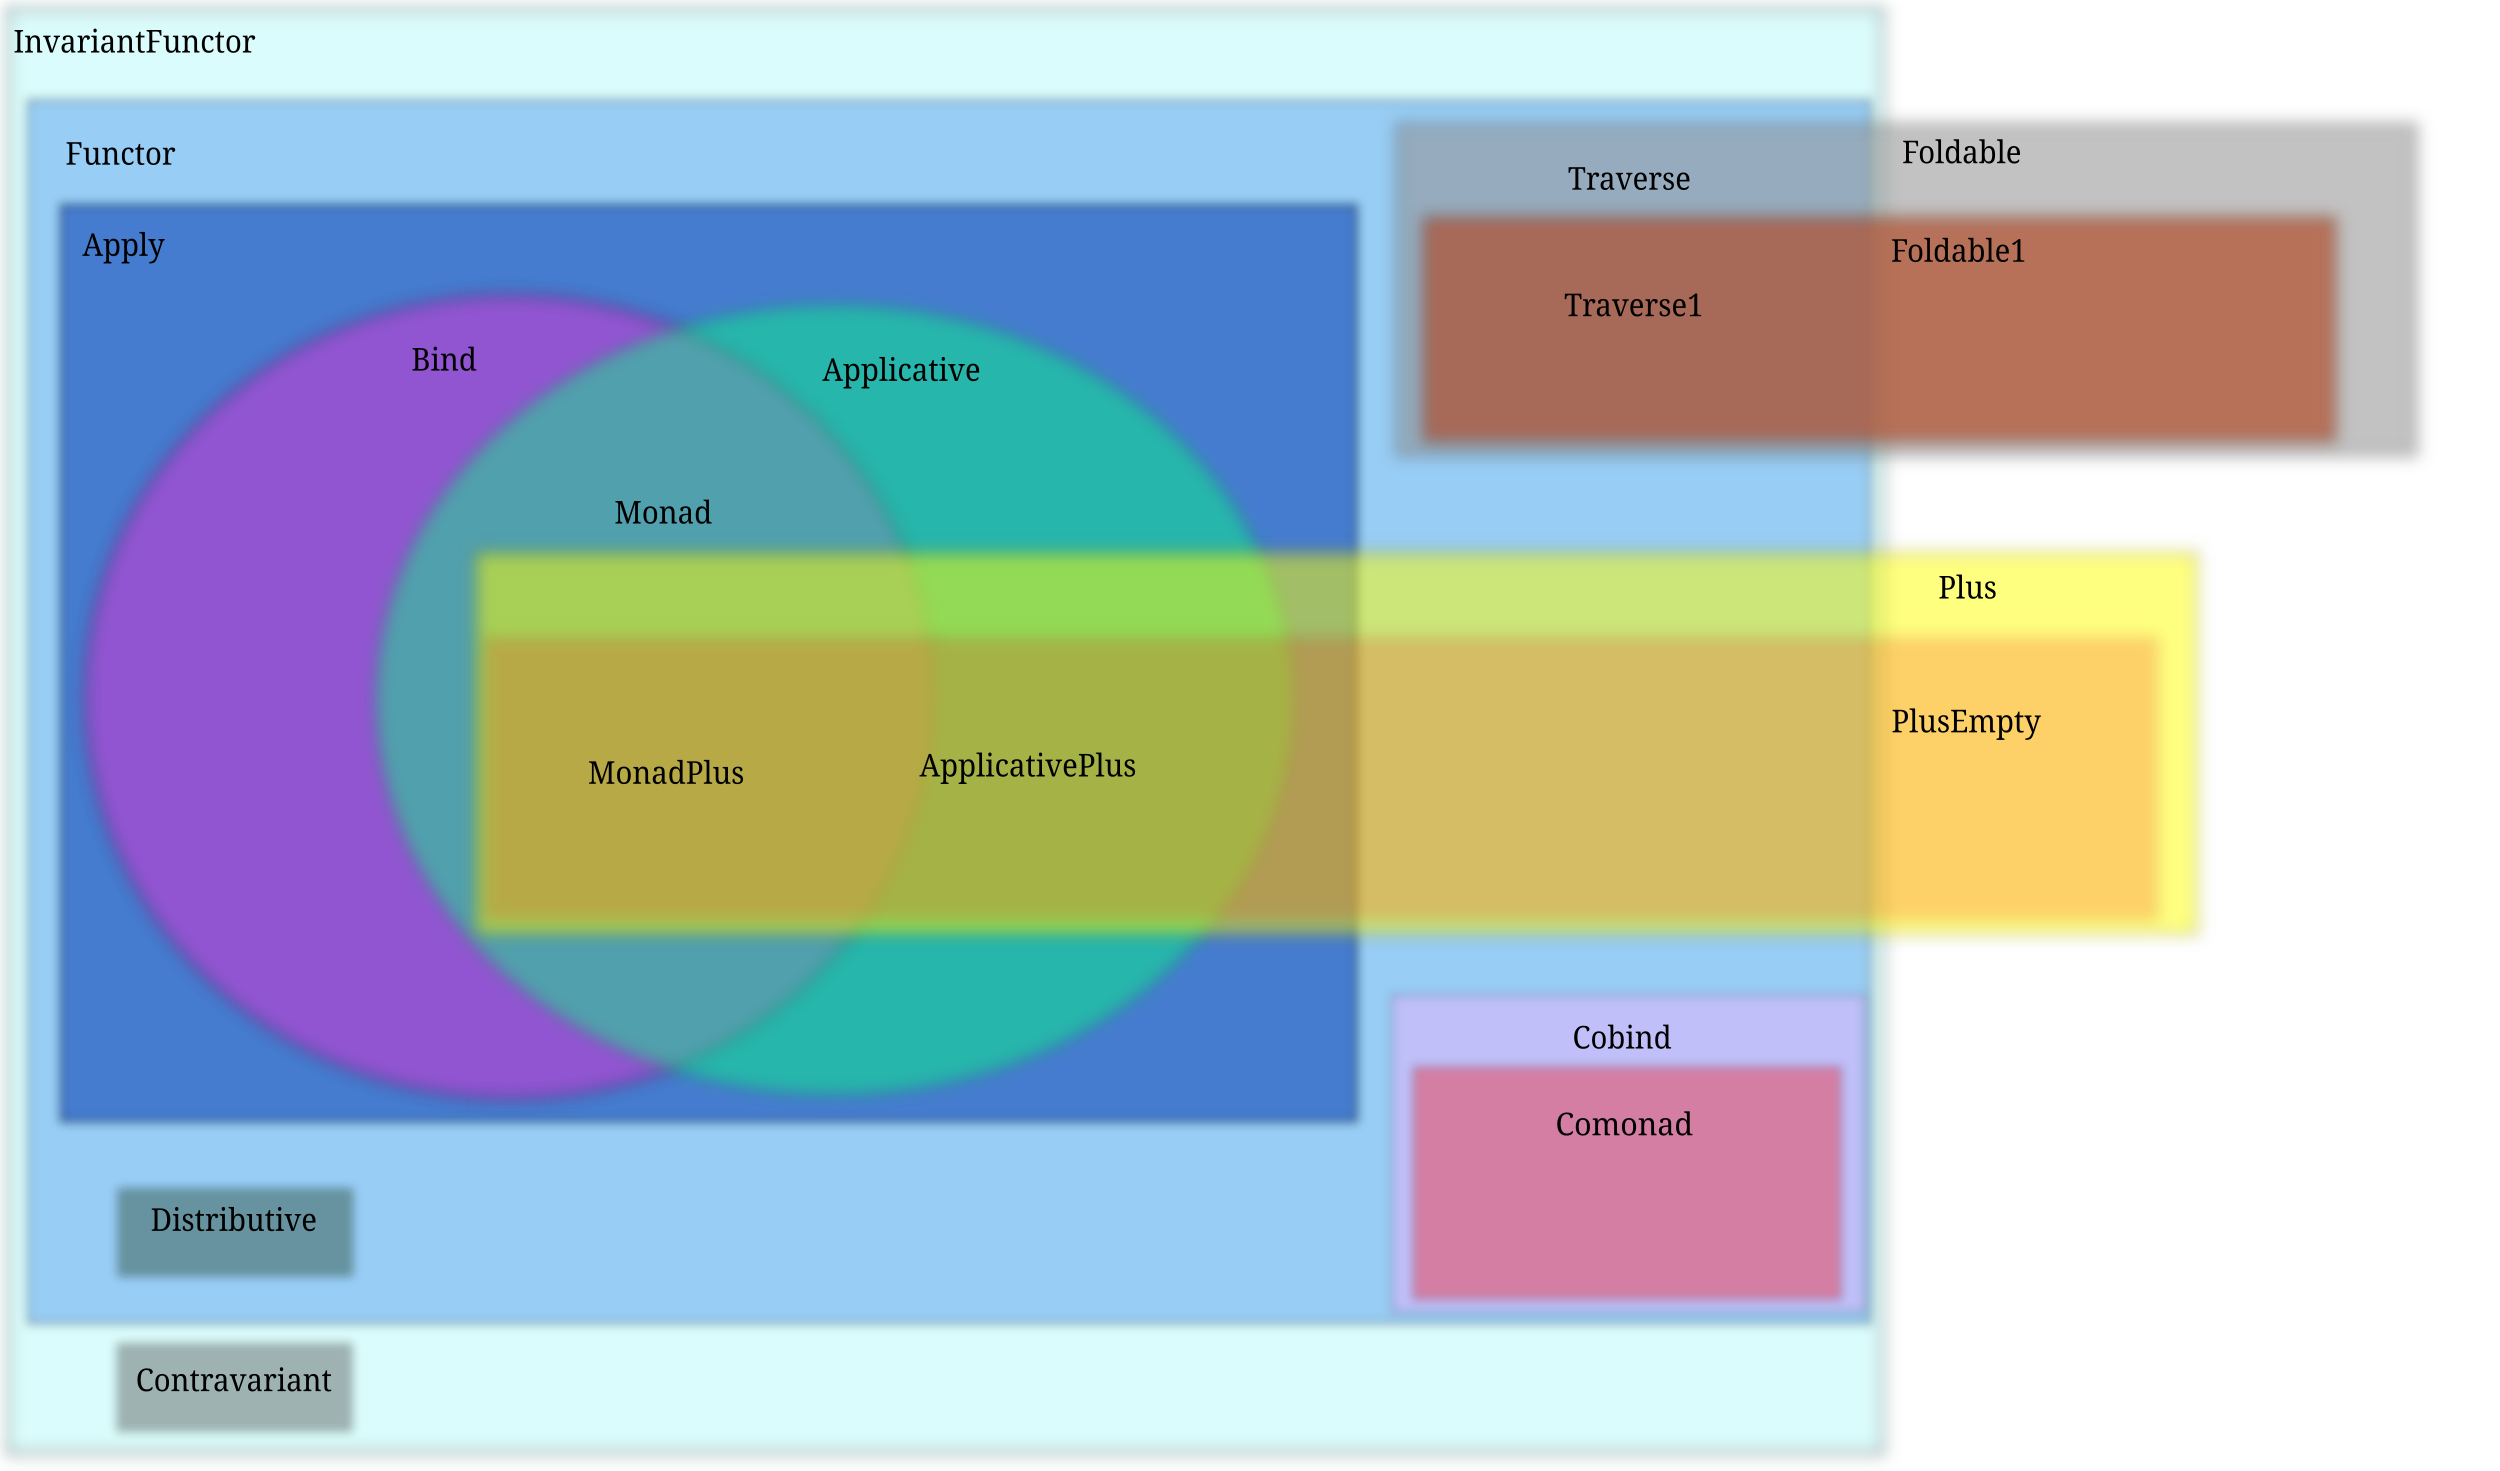
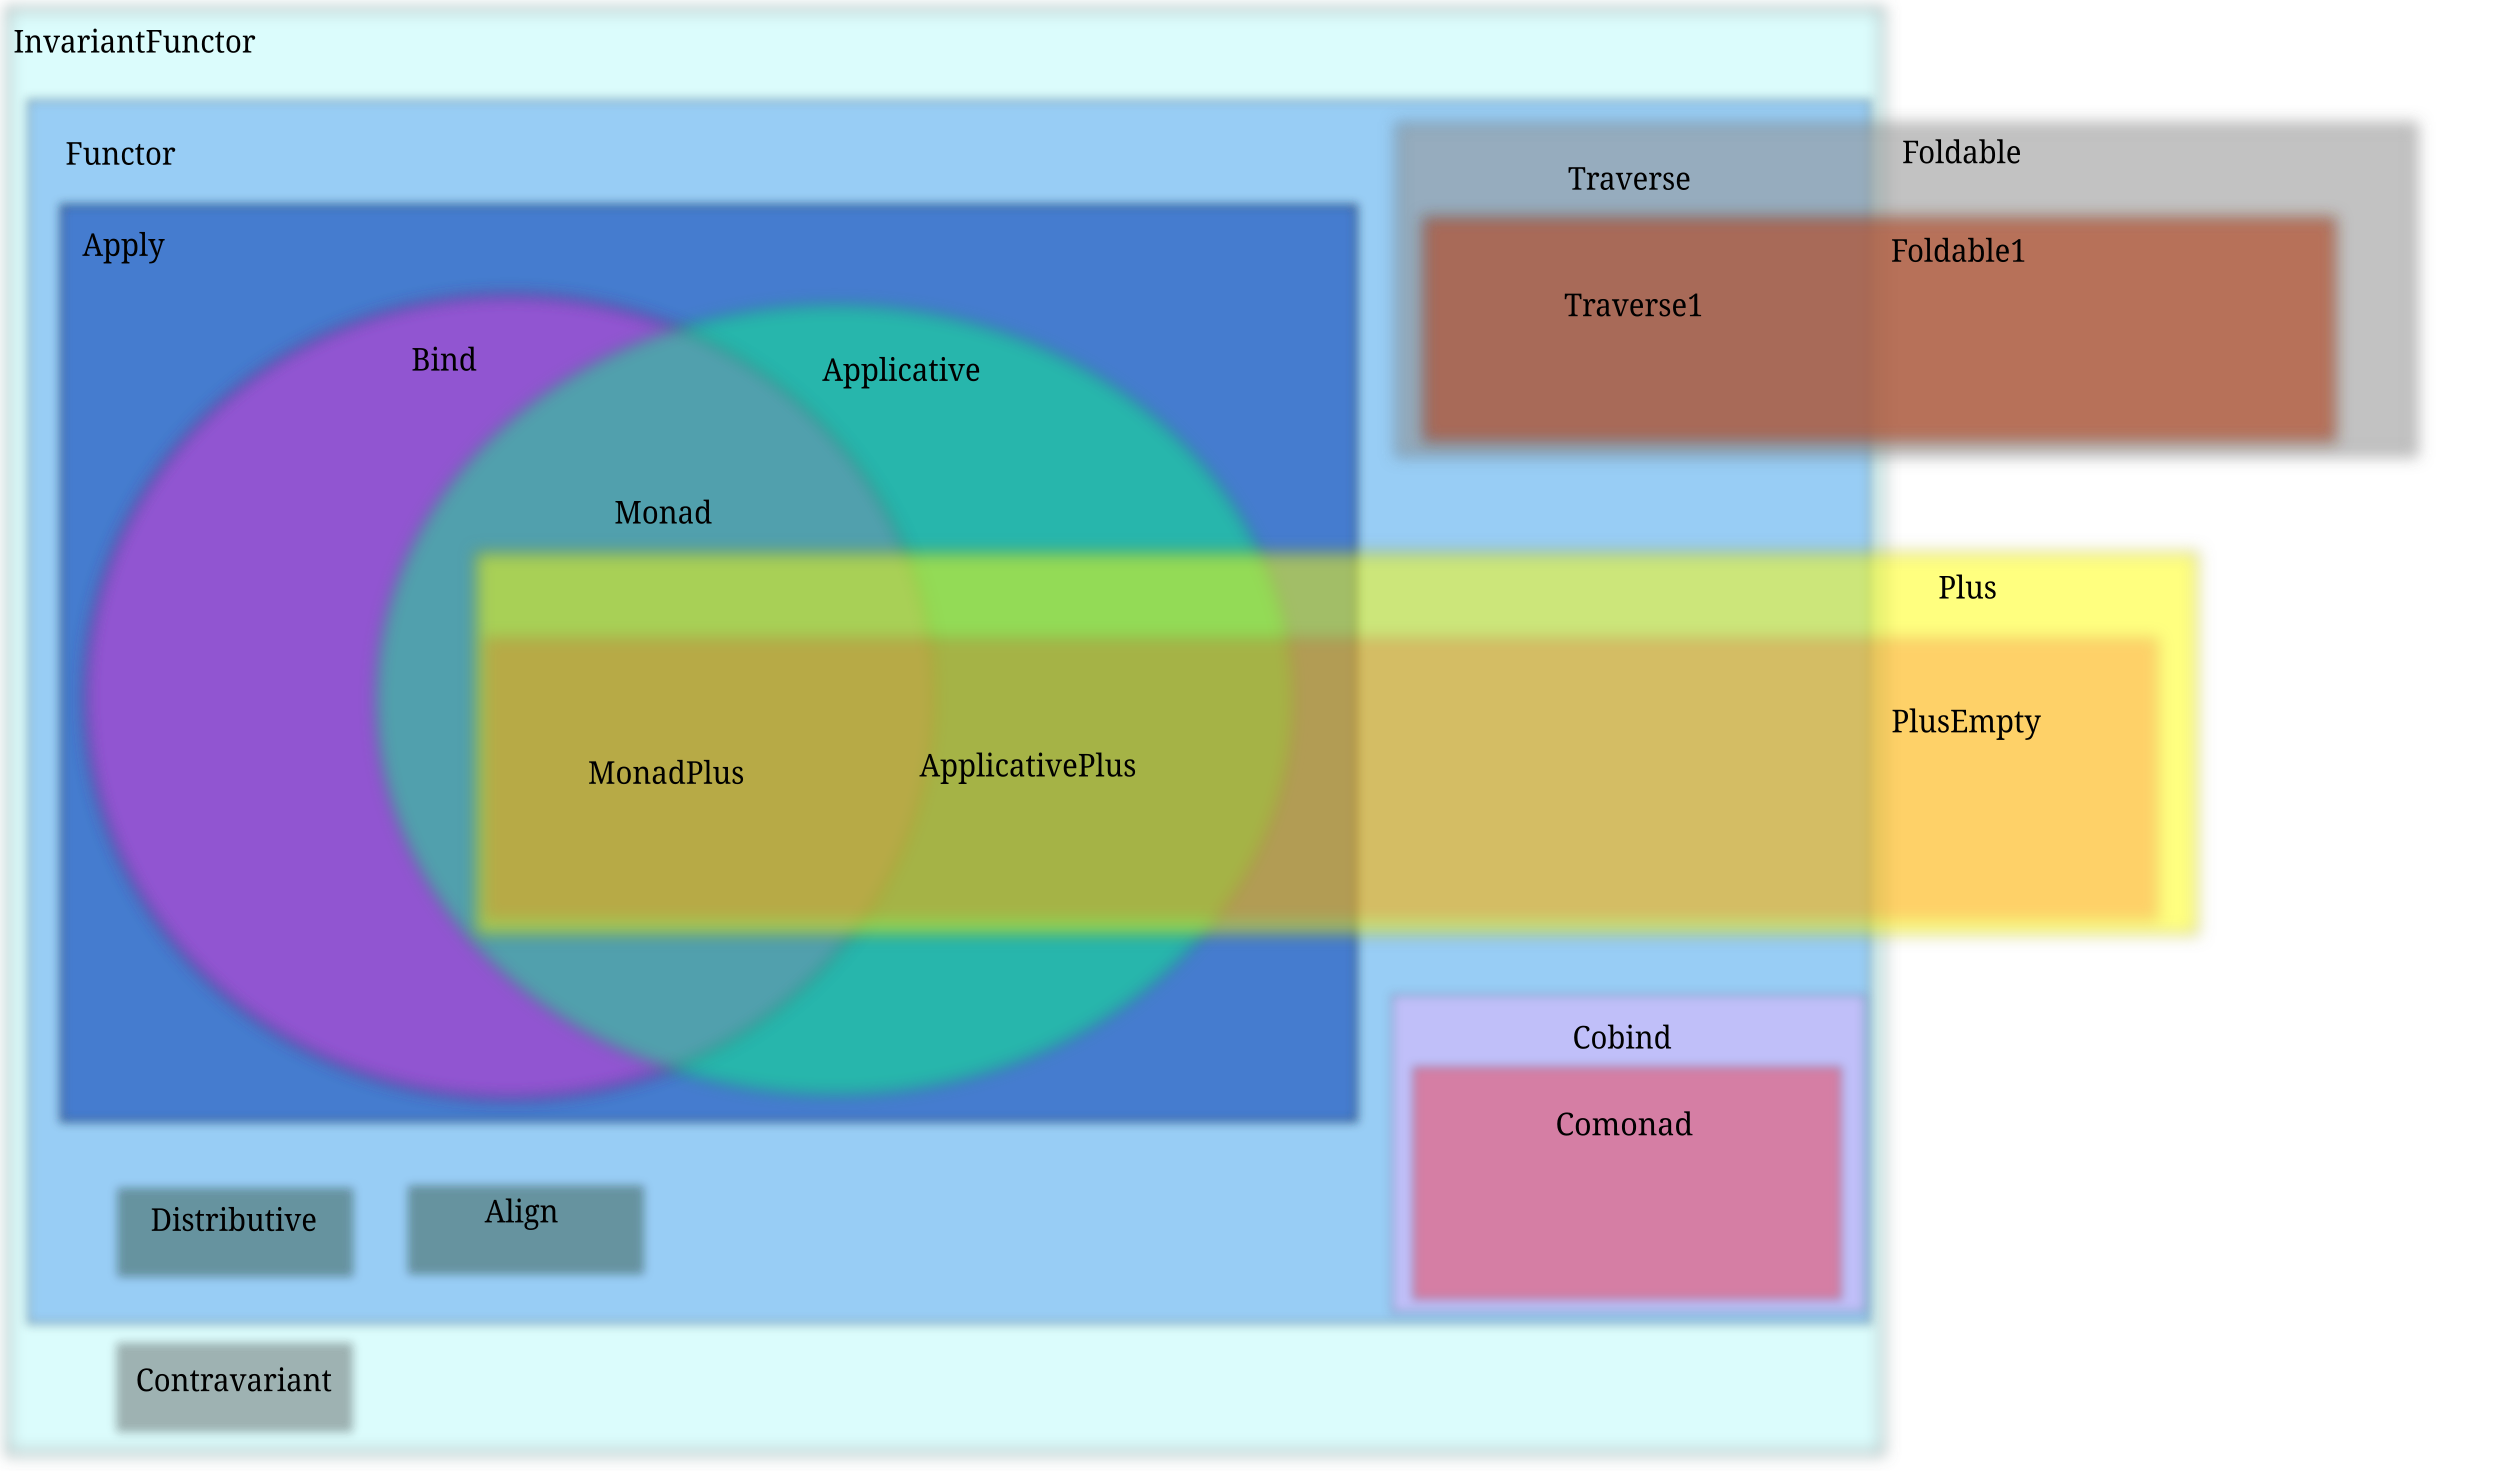
<svg xmlns="http://www.w3.org/2000/svg" xmlns:xlink="http://www.w3.org/1999/xlink" width="1700" height="1000">
  <defs>
    <filter height="200%" width="200%" y="-50%" x="-50%" id="InvariantFunctor_blur">
      <feGaussianBlur stdDeviation="4.9" in="SourceGraphic" />
    </filter>
    <filter height="200%" width="200%" y="-50%" x="-50%" id="Functor_blur">
      <feGaussianBlur stdDeviation="3.2" in="SourceGraphic" />
    </filter>
    <filter height="200%" width="200%" y="-50%" x="-50%" id="svg_7_blur">
      <feGaussianBlur stdDeviation="3.2" in="SourceGraphic" />
    </filter>
    <filter height="200%" width="200%" y="-50%" x="-50%" id="Plus_blur">
      <feGaussianBlur stdDeviation="5" in="SourceGraphic" />
    </filter>
    <filter height="200%" width="200%" y="-50%" x="-50%" id="svg_27_blur">
      <feGaussianBlur stdDeviation="5" in="SourceGraphic" />
    </filter>
    <filter height="200%" width="200%" y="-50%" x="-50%" id="svg_28_blur">
      <feGaussianBlur stdDeviation="5" in="SourceGraphic" />
    </filter>
    <filter height="200%" width="200%" y="-50%" x="-50%" id="PlusEmpty_blur">
      <feGaussianBlur stdDeviation="5" in="SourceGraphic" />
    </filter>
  </defs>
  <g>
    <rect id="InvariantFunctor" filter="url(#InvariantFunctor_blur)" fill="#dbfcfc" stroke="#000000" stroke-width="2" stroke-linejoin="null" stroke-linecap="null" x="5" y="6" width="1275" height="982" />
    <path id="Functor" d="m19.5,68.5l1252,0l0,831l-1252,0l0,-831z" filter="url(#Functor_blur)" opacity="0.58" stroke-linecap="null" stroke-linejoin="null" stroke-width="2" stroke="#000000" fill="#67abef" />
    <rect id="Contravariant" opacity="0.39" filter="url(#Functor_blur)" fill="#3d3d3d" stroke="#000000" stroke-width="2" stroke-linejoin="null" stroke-linecap="null" x="80.5" y="914.5" width="158" height="58" />
    <rect id="Foldable" filter="url(#PlusEmpty_blur)" opacity="0.57" fill="#939393" stroke="#000000" stroke-width="2" stroke-linejoin="null" stroke-linecap="null" x="950" y="84.5" width="693" height="225" />
    <rect id="Foldable1" filter="url(#PlusEmpty_blur)" opacity="0.67" fill="#b24a27" stroke="#000000" stroke-width="2" stroke-linejoin="null" stroke-linecap="null" x="968.5" y="148.5" width="619" height="151" />
    <rect id="Cobind" opacity="0.39" filter="url(#Functor_blur)" fill="#ffaaff" stroke="#000000" stroke-width="2" stroke-linejoin="null" stroke-linecap="null" x="947" y="677" width="321" height="215" />
    <rect id="Comonad" opacity="0.34" filter="url(#Functor_blur)" fill="#ff0000" stroke="#000000" stroke-width="2" stroke-linejoin="null" stroke-linecap="null" x="961.5" y="726" width="290" height="157" />
    <rect id="Distributive" opacity="0.39" filter="url(#Functor_blur)" fill="#193817" stroke="#000000" stroke-width="2" stroke-linejoin="null" stroke-linecap="null" x="81" y="809" width="158" height="58" />
+     <rect id="Align" opacity="0.39" filter="url(#Functor_blur)" fill="#193817" stroke="#000000" stroke-width="2" stroke-linejoin="null" stroke-linecap="null" x="278.667" y="807.333" width="158" height="58" />
    <rect opacity="0.84" filter="url(#svg_7_blur)" fill="#346dc9" stroke="#000000" stroke-width="2" stroke-linejoin="null" stroke-linecap="null" x="42" y="140" width="880" height="622" id="Apply" />
    <ellipse id="Bind" filter="url(#svg_27_blur)" ry="273" rx="288.5" cy="474" cx="346.5" stroke-linecap="null" stroke-linejoin="null" stroke-width="2" stroke="#000000" fill="#9155d1" />
    <ellipse id="Applicative" filter="url(#svg_28_blur)" ry="268.5" rx="311.5" cy="476" cx="567.5" opacity="0.44" stroke-linecap="null" stroke-linejoin="null" stroke-width="2" stroke="#000000" fill="#00ff7f" />
    <rect id="Plus" filter="url(#Plus_blur)" opacity="0.5" fill="#ffff00" stroke="#000000" stroke-width="2" stroke-linejoin="null" stroke-linecap="null" x="324" y="376" width="1170" height="259" />
    <rect id="PlusEmpty" filter="url(#PlusEmpty_blur)" opacity="0.18" fill="#fc0202" stroke="#000000" stroke-width="2" stroke-linejoin="null" stroke-linecap="null" x="330" y="434" width="1137" height="191" />
    <a xlink:href="https://github.com/scalaz/scalaz/blob/v7.1.0-M4/core/src/main/scala/scalaz/InvariantFunctor.scala" target="_brank">
      <text font-style="normal" font-weight="normal" transform="matrix(0.8300166,0,0,0.8928322,40.52834,28.45199) " fill="#000000" stroke="#bc1818" stroke-width="0" x="61.41" y="8.141" id="InvariantFunctor_label" font-size="24" font-family="Serif" text-anchor="middle" xml:space="preserve">InvariantFunctor</text>
    </a>
    <a xlink:href="https://github.com/scalaz/scalaz/blob/v7.1.0-M4/core/src/main/scala/scalaz/Functor.scala" target="_brank">
      <text transform="matrix(0.8300166,0,0,0.8928322,40.52834,28.45199) " fill="#000000" stroke="#000000" stroke-width="0" x="49.962" y="93.567" font-size="24" font-family="serif" text-anchor="middle" xml:space="preserve" id="Functor_label">Functor</text>
    </a>
    <a xlink:href="https://github.com/scalaz/scalaz/blob/v7.1.0-M4/core/src/main/scala/scalaz/Apply.scala" target="_brank">
      <text transform="matrix(0.8300166,0,0,0.8928322,40.52834,28.45199) " id="Apply_label" fill="#000000" stroke="#000000" stroke-width="0" x="52.379" y="163.016" font-size="24" font-family="serif" text-anchor="middle" xml:space="preserve">Apply</text>
    </a>
    <a xlink:href="https://github.com/scalaz/scalaz/blob/v7.1.0-M4/core/src/main/scala/scalaz/Bind.scala" target="_brank">
      <text transform="matrix(0.8300166,0,0,0.8928322,40.52834,28.45199) " id="Bind_label" fill="#000000" stroke="#000000" stroke-width="0" x="315.024" y="250.378" font-size="24" font-family="serif" text-anchor="middle" xml:space="preserve">Bind</text>
    </a>
    <a xlink:href="https://github.com/scalaz/scalaz/blob/v7.1.0-M4/core/src/main/scala/scalaz/Applicative.scala" target="_brank">
      <text transform="matrix(0.8300166,0,0,0.8928322,40.52834,28.45199) " id="Applicative_label" fill="#000000" stroke="#000000" stroke-width="0" x="689.71" y="258.216" font-size="24" font-family="serif" text-anchor="middle" xml:space="preserve">Applicative</text>
    </a>
    <a xlink:href="https://github.com/scalaz/scalaz/blob/v7.1.0-M4/core/src/main/scala/scalaz/ApplicativePlus.scala" target="_brank">
      <text transform="matrix(0.8300166,0,0,0.8928322,40.52834,28.45199) " id="ApplicativePlus_label" fill="#000000" stroke="#000000" stroke-width="0" x="793.324" y="559.496" font-size="24" font-family="serif" text-anchor="middle" xml:space="preserve">ApplicativePlus</text>
    </a>
    <a xlink:href="https://github.com/scalaz/scalaz/blob/v7.1.0-M4/core/src/main/scala/scalaz/MonadPlus.scala" target="_brank">
      <text id="MonadPlus_label" transform="matrix(0.8300166,0,0,0.8928322,40.52834,28.45199) " fill="#000000" stroke="#000000" stroke-width="0" x="496.944" y="565.1" font-size="24" font-family="serif" text-anchor="middle" xml:space="preserve">MonadPlus</text>
    </a>
    <a xlink:href="https://github.com/scalaz/scalaz/blob/v7.1.0-M4/core/src/main/scala/scalaz/Monad.scala" target="_brank">
      <text id="Monad_label" transform="matrix(0.8300166,0,0,0.8928322,40.52834,28.45199) " fill="#000000" stroke="#000000" stroke-width="0" x="494.537" y="366.85" font-size="24" font-family="serif" text-anchor="middle" xml:space="preserve">Monad</text>
    </a>
    <a xlink:href="https://github.com/scalaz/scalaz/blob/v7.1.0-M4/core/src/main/scala/scalaz/PlusEmpty.scala" target="_brank">
      <text transform="matrix(0.8300166,0,0,0.8928322,40.52834,28.45199) " id="PlusEmpty_label" fill="#000000" stroke="#000000" stroke-width="0" x="1561.983" y="525.895" font-size="24" font-family="serif" text-anchor="middle" xml:space="preserve">PlusEmpty</text>
    </a>
    <a xlink:href="https://github.com/scalaz/scalaz/blob/v7.1.0-M4/core/src/main/scala/scalaz/Plus.scala" target="_brank">
      <text transform="matrix(0.8300166,0,0,0.8928322,40.52834,28.45199) " id="Plus_label" fill="#000000" stroke="#000000" stroke-width="0" x="1563.192" y="423.969" font-size="24" font-family="serif" text-anchor="middle" xml:space="preserve">Plus</text>
    </a>
    <a xlink:href="https://github.com/scalaz/scalaz/blob/v7.1.0-M4/core/src/main/scala/scalaz/Foldable.scala" target="_brank">
      <text id="Foldable_label" transform="matrix(0.8300166,0,0,0.8928322,40.52834,28.45199) " fill="#000000" stroke="#000000" stroke-width="0" x="1558.373" y="92.448" font-size="24" font-family="serif" text-anchor="middle" xml:space="preserve">Foldable</text>
    </a>
    <a xlink:href="https://github.com/scalaz/scalaz/blob/v7.1.0-M4/core/src/main/scala/scalaz/Foldable1.scala" target="_brank">
      <text id="Foldable1_label" transform="matrix(0.8300166,0,0,0.8928322,40.52834,28.45199) " fill="#000000" stroke="#000000" stroke-width="0" x="1555.956" y="167.494" font-size="24" font-family="serif" text-anchor="middle" xml:space="preserve">Foldable1</text>
    </a>
    <a xlink:href="https://github.com/scalaz/scalaz/blob/v7.1.0-M4/core/src/main/scala/scalaz/Traverse.scala" target="_brank">
      <text id="Traverse_label" transform="matrix(0.8300166,0,0,0.8928322,40.52834,28.45199) " fill="#000000" stroke="#000000" stroke-width="0" x="1286.082" y="112.613" font-size="24" font-family="serif" text-anchor="middle" xml:space="preserve">Traverse</text>
    </a>
    <a xlink:href="https://github.com/scalaz/scalaz/blob/v7.1.0-M4/core/src/main/scala/scalaz/Traverse1.scala" target="_brank">
      <text id="Traverse1_label" transform="matrix(0.8300166,0,0,0.8928322,40.52834,28.45199) " fill="#000000" stroke="#000000" stroke-width="0" x="1289.697" y="208.935" font-size="24" font-family="serif" text-anchor="middle" xml:space="preserve">Traverse1</text>
    </a>
    <a xlink:href="https://github.com/scalaz/scalaz/blob/v7.1.0-M4/core/src/main/scala/scalaz/Cobind.scala" target="_brank">
      <text id="Cobind_label" transform="matrix(0.8300166,0,0,0.8928322,40.52834,28.45199) " fill="#000000" stroke="#000000" stroke-width="0" x="1280.057" y="766.706" font-size="24" font-family="serif" text-anchor="middle" xml:space="preserve">Cobind</text>
    </a>
    <a xlink:href="https://github.com/scalaz/scalaz/blob/v7.1.0-M4/core/src/main/scala/scalaz/Comonad.scala" target="_brank">
      <text id="Comonad_label" transform="matrix(0.859343,0,0,0.8928322,4.453645,28.45199) " fill="#000000" stroke="#000000" stroke-width="0" x="1280.098" y="832.788" font-size="24" font-family="serif" text-anchor="middle" xml:space="preserve">Comonad</text>
    </a>
    <a xlink:href="https://github.com/scalaz/scalaz/blob/v7.1.0-M4/core/src/main/scala/scalaz/Contravariant.scala" target="_brank">
      <text id="Contravariant_label" transform="matrix(0.8300166,0,0,0.8928322,40.52834,28.45199) " fill="#000000" stroke="#000000" stroke-width="0" x="142.731" y="1027.669" font-size="24" font-family="serif" text-anchor="middle" xml:space="preserve">Contravariant</text>
    </a>
    <a xlink:href="https://github.com/scalaz/scalaz/blob/v7.1.0-M4/core/src/main/scala/scalaz/Distributive.scala" target="_brank">
      <text id="Distributive_label" transform="matrix(0.8300166,0,0,0.8928322,40.52834,28.45199) " fill="#000000" stroke="#000000" stroke-width="0" x="142.737" y="905.596" font-size="24" font-family="serif" text-anchor="middle" xml:space="preserve">Distributive</text>
    </a>
+     <a xlink:href="https://github.com/scalaz/scalaz/blob/v7.1.0-M4/core/src/main/scala/scalaz/Align.scala" target="_brank">
+       <text id="Align_label" transform="matrix(0.8300166,0,0,0.8928322,40.52834,28.45199) " fill="#000000" stroke="#000000" stroke-width="0" x="378.475" y="899.141" font-size="24" font-family="serif" text-anchor="middle" xml:space="preserve">Align</text>
+     </a>
    <path id="Monad" visibility="hidden" d="m464.889,228.111l-44.889,11.889l-60,33l-56,54l-39,77l-7,100l21,78l47,67l55,40l78,39l94,-51l43,-59l29,-58l10,-89l-11,-87l-41,-72l-49,-46l-29.556,-23.944l-39.555,-13.945z" stroke-width="5" stroke="#000000" fill="none" />
    <path id="ApplicativePlus" visibility="hidden" d="m328.889,433.111l-0.889,190.889l496,4l20,-31l14,-34l13,-41l5,-44l-1,-27l-3,-15l-543.111,-2.889z" stroke-linecap="null" stroke-linejoin="null" stroke-width="5" stroke="#000000" fill="none" />
    <path id="MonadPlus" visibility="hidden" d="m328.492,437.111l-0.492,190.889l274.248,4l11.058,-31l7.741,-34l7.188,-41l2.765,-44l-0.553,-27l-1.659,-15l-300.297,-2.889z" stroke-linecap="null" stroke-linejoin="null" stroke-width="5" stroke="#000000" fill="none" />
    <rect id="Traverse" visibility="hidden" height="225" width="328" y="87.778" x="948.333" stroke-linecap="null" stroke-linejoin="null" stroke-width="5" stroke="#000000" fill="none" />
    <rect id="Traverse1" visibility="hidden" height="148" width="302" y="149.778" x="968.333" stroke-linecap="null" stroke-linejoin="null" stroke-width="5" stroke="#000000" fill="none" />
  </g>
</svg>
